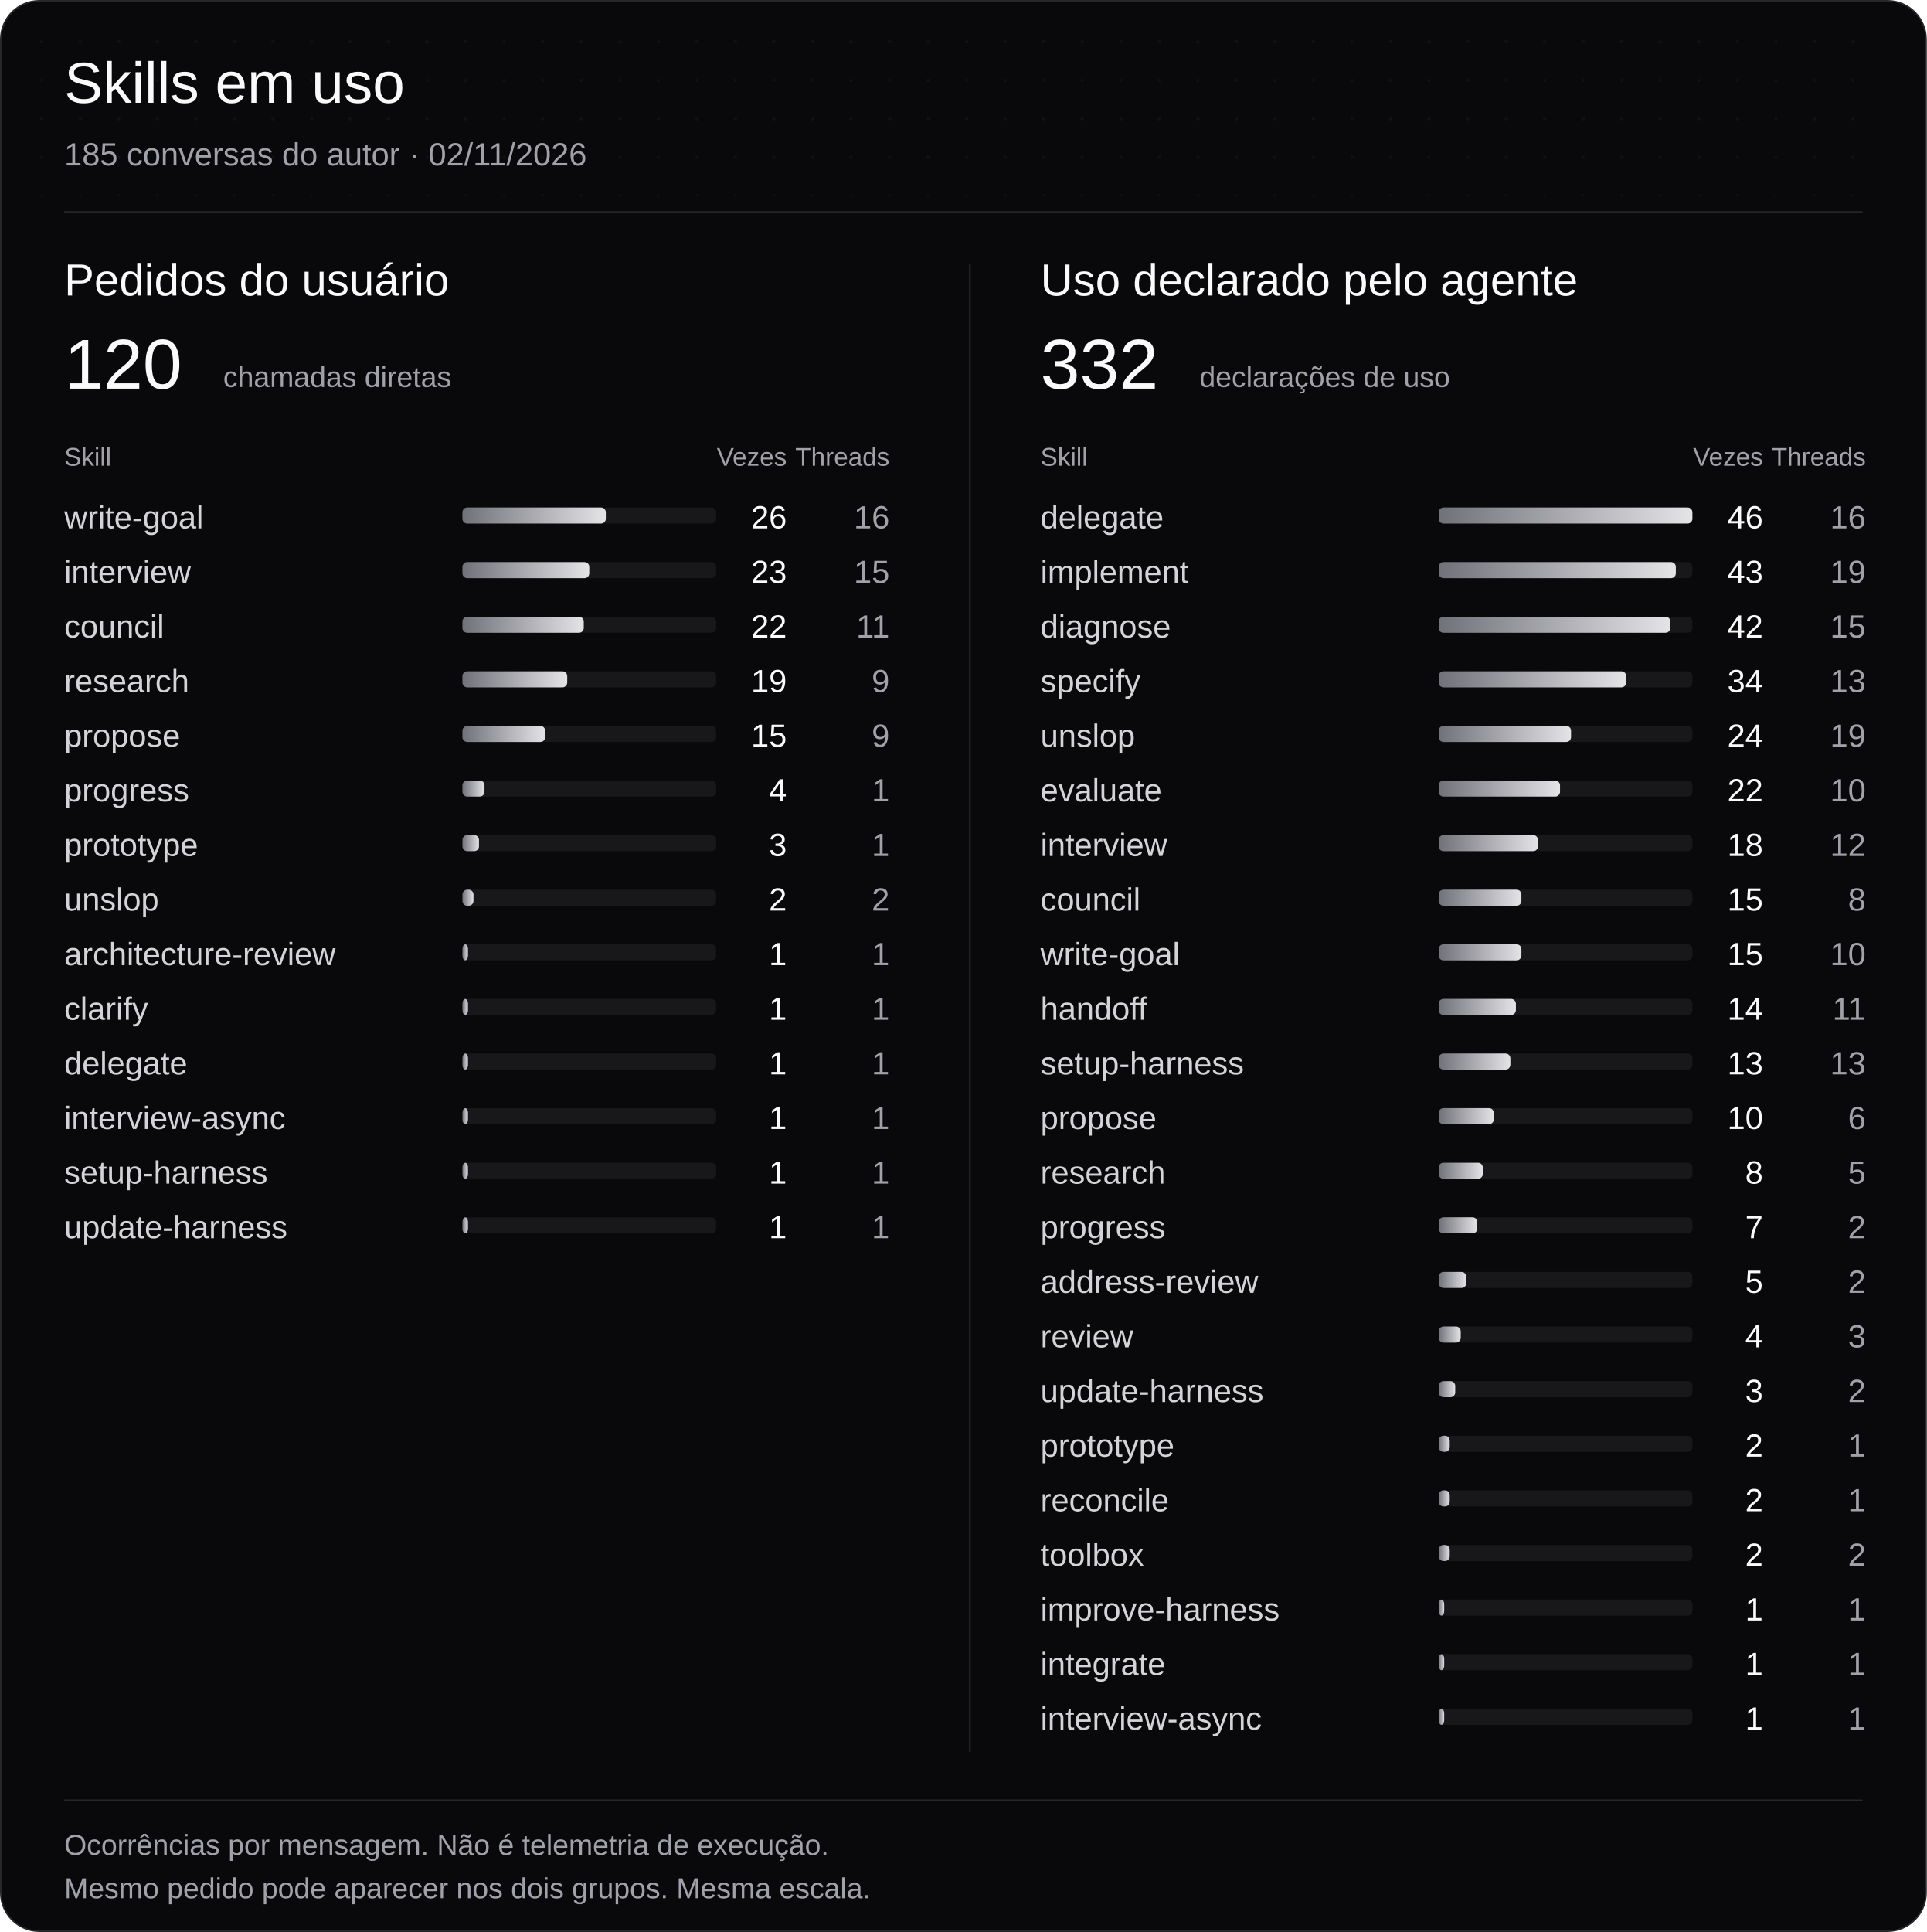
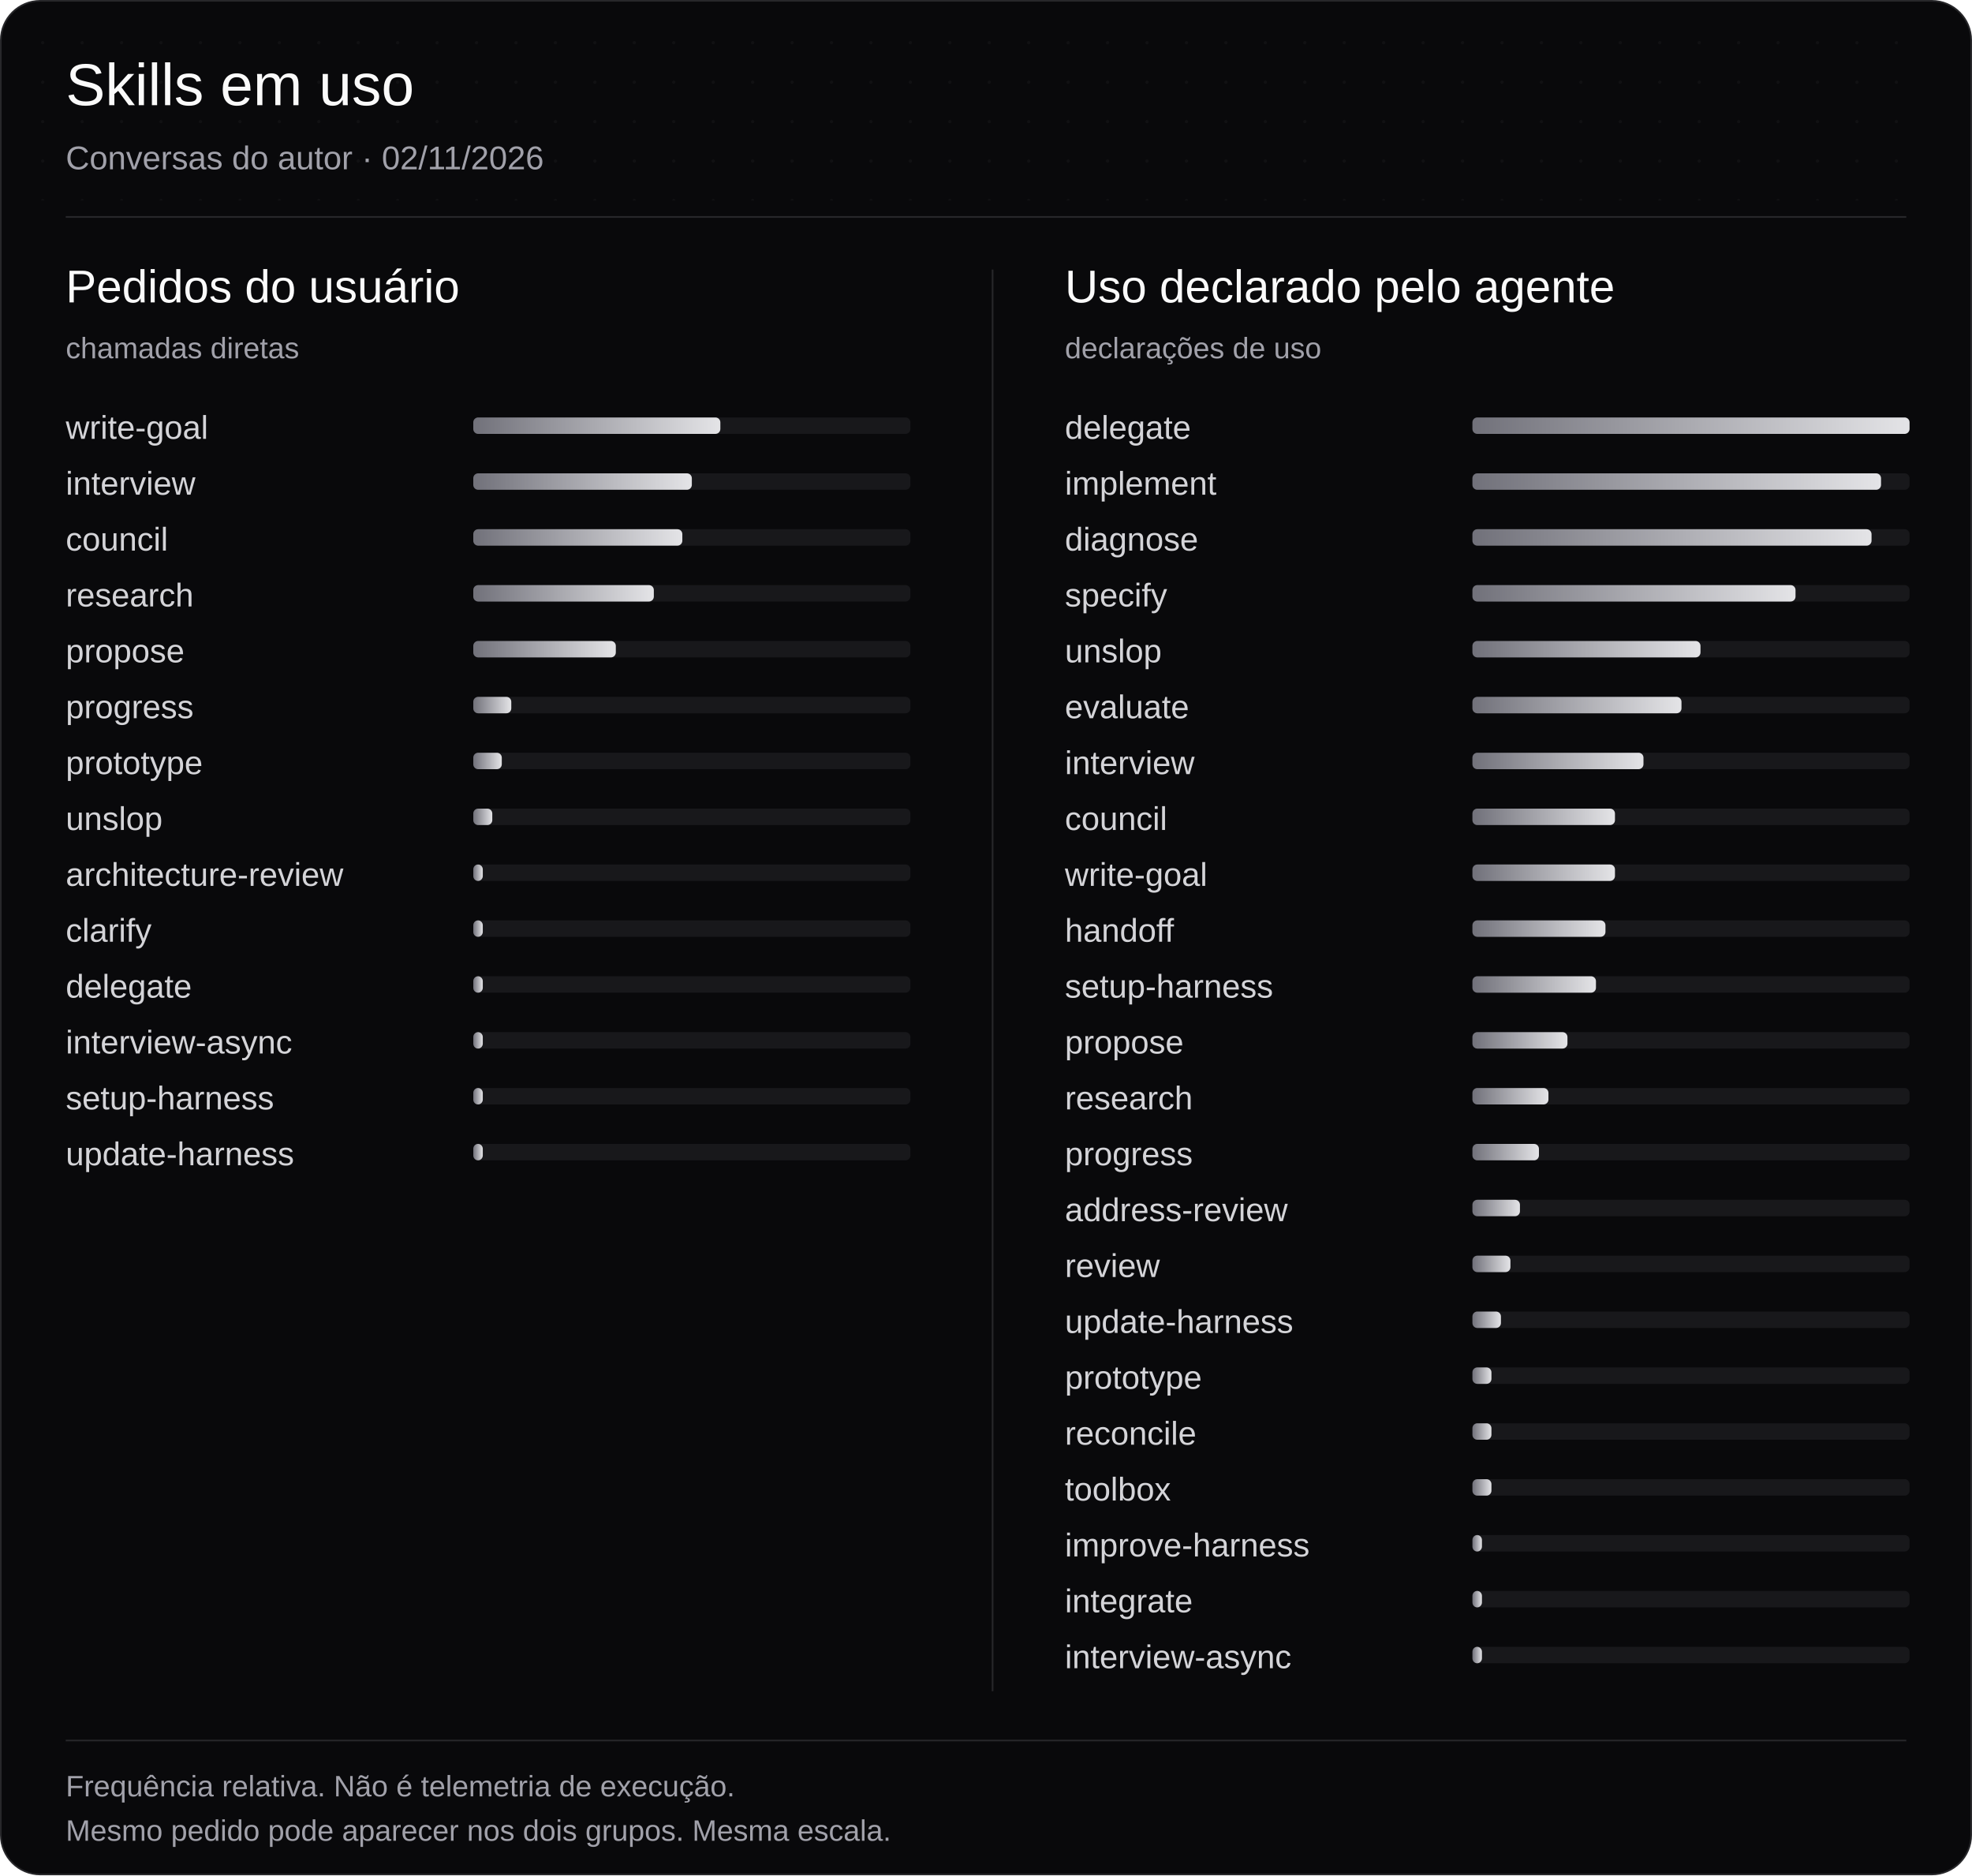
- <svg xmlns="http://www.w3.org/2000/svg" width="1200" height="1203" viewBox="0 0 1200 1203" role="img" aria-labelledby="title desc">
+ <svg xmlns="http://www.w3.org/2000/svg" width="1200" height="1141" viewBox="0 0 1200 1141" role="img" aria-labelledby="title desc">
  <defs>
    <linearGradient id="bar">
      <stop stop-color="#71717a" />
      <stop offset="1" stop-color="#e4e4e7" />
    </linearGradient>
    <pattern id="dots" width="24" height="24" patternUnits="userSpaceOnUse">
      <circle cx="2" cy="2" r="1" fill="#fafafa" fill-opacity="0.035" />
    </pattern>
  </defs>
  <style>text { font-family: ui-sans-serif, system-ui, -apple-system, "Segoe UI", Arial, sans-serif; font-variant-numeric: tabular-nums; }</style>
-   <rect x="0.5" y="0.5" width="1199" height="1202" rx="24" fill="#09090b" stroke="#27272a" />
+   <rect x="0.5" y="0.5" width="1199" height="1140" rx="24" fill="#09090b" stroke="#27272a" />
  <rect x="24" y="16" width="1152" height="106" fill="url(#dots)" />
  <text x="40" y="64" font-size="36" fill="#fafafa" text-anchor="start" font-weight="500">Skills em uso</text>
-   <text x="40" y="103" font-size="20" fill="#a1a1aa" text-anchor="start" font-weight="400">185 conversas do autor · 02/11/2026</text>
+   <text x="40" y="103" font-size="20" fill="#a1a1aa" text-anchor="start" font-weight="400">Conversas do autor · 02/11/2026</text>
  <path d="M40 132 H1160" stroke="#27272a" />
-   <path d="M604 164 V1091" stroke="#27272a" />
+   <path d="M604 164 V1029" stroke="#27272a" />
  <text x="40" y="184" font-size="28" fill="#fafafa" text-anchor="start" font-weight="500">Pedidos do usuário</text>
-   <text x="40" y="242" font-size="44" fill="#fafafa" text-anchor="start" font-weight="500">120</text>
-   <text x="139" y="241" font-size="18" fill="#a1a1aa" text-anchor="start" font-weight="400">chamadas diretas</text>
-   <text x="40" y="290" font-size="16" fill="#a1a1aa" text-anchor="start" font-weight="400">Skill</text>
-   <text x="490" y="290" font-size="16" fill="#a1a1aa" text-anchor="end" font-weight="400">Vezes</text>
-   <text x="554" y="290" font-size="16" fill="#a1a1aa" text-anchor="end" font-weight="400">Threads</text>
-   <text x="40" y="329" font-size="20" fill="#d4d4d8" text-anchor="start" font-weight="400">write-goal</text>
-   <rect x="288" y="316" width="158" height="10" rx="3" fill="#18181b" />
-   <rect x="288" y="316" width="89.304" height="10" rx="3" fill="url(#bar)" />
-   <text x="490" y="329" font-size="20" fill="#fafafa" text-anchor="end" font-weight="500">26</text>
-   <text x="554" y="329" font-size="20" fill="#a1a1aa" text-anchor="end" font-weight="400">16</text>
-   <text x="40" y="363" font-size="20" fill="#d4d4d8" text-anchor="start" font-weight="400">interview</text>
-   <rect x="288" y="350" width="158" height="10" rx="3" fill="#18181b" />
-   <rect x="288" y="350" width="79.000" height="10" rx="3" fill="url(#bar)" />
-   <text x="490" y="363" font-size="20" fill="#fafafa" text-anchor="end" font-weight="500">23</text>
-   <text x="554" y="363" font-size="20" fill="#a1a1aa" text-anchor="end" font-weight="400">15</text>
-   <text x="40" y="397" font-size="20" fill="#d4d4d8" text-anchor="start" font-weight="400">council</text>
-   <rect x="288" y="384" width="158" height="10" rx="3" fill="#18181b" />
-   <rect x="288" y="384" width="75.565" height="10" rx="3" fill="url(#bar)" />
-   <text x="490" y="397" font-size="20" fill="#fafafa" text-anchor="end" font-weight="500">22</text>
-   <text x="554" y="397" font-size="20" fill="#a1a1aa" text-anchor="end" font-weight="400">11</text>
-   <text x="40" y="431" font-size="20" fill="#d4d4d8" text-anchor="start" font-weight="400">research</text>
-   <rect x="288" y="418" width="158" height="10" rx="3" fill="#18181b" />
-   <rect x="288" y="418" width="65.261" height="10" rx="3" fill="url(#bar)" />
-   <text x="490" y="431" font-size="20" fill="#fafafa" text-anchor="end" font-weight="500">19</text>
-   <text x="554" y="431" font-size="20" fill="#a1a1aa" text-anchor="end" font-weight="400">9</text>
-   <text x="40" y="465" font-size="20" fill="#d4d4d8" text-anchor="start" font-weight="400">propose</text>
-   <rect x="288" y="452" width="158" height="10" rx="3" fill="#18181b" />
-   <rect x="288" y="452" width="51.522" height="10" rx="3" fill="url(#bar)" />
-   <text x="490" y="465" font-size="20" fill="#fafafa" text-anchor="end" font-weight="500">15</text>
-   <text x="554" y="465" font-size="20" fill="#a1a1aa" text-anchor="end" font-weight="400">9</text>
-   <text x="40" y="499" font-size="20" fill="#d4d4d8" text-anchor="start" font-weight="400">progress</text>
-   <rect x="288" y="486" width="158" height="10" rx="3" fill="#18181b" />
-   <rect x="288" y="486" width="13.739" height="10" rx="3" fill="url(#bar)" />
-   <text x="490" y="499" font-size="20" fill="#fafafa" text-anchor="end" font-weight="500">4</text>
-   <text x="554" y="499" font-size="20" fill="#a1a1aa" text-anchor="end" font-weight="400">1</text>
-   <text x="40" y="533" font-size="20" fill="#d4d4d8" text-anchor="start" font-weight="400">prototype</text>
-   <rect x="288" y="520" width="158" height="10" rx="3" fill="#18181b" />
-   <rect x="288" y="520" width="10.304" height="10" rx="3" fill="url(#bar)" />
-   <text x="490" y="533" font-size="20" fill="#fafafa" text-anchor="end" font-weight="500">3</text>
-   <text x="554" y="533" font-size="20" fill="#a1a1aa" text-anchor="end" font-weight="400">1</text>
-   <text x="40" y="567" font-size="20" fill="#d4d4d8" text-anchor="start" font-weight="400">unslop</text>
-   <rect x="288" y="554" width="158" height="10" rx="3" fill="#18181b" />
-   <rect x="288" y="554" width="6.870" height="10" rx="3" fill="url(#bar)" />
-   <text x="490" y="567" font-size="20" fill="#fafafa" text-anchor="end" font-weight="500">2</text>
-   <text x="554" y="567" font-size="20" fill="#a1a1aa" text-anchor="end" font-weight="400">2</text>
-   <text x="40" y="601" font-size="20" fill="#d4d4d8" text-anchor="start" font-weight="400">architecture-review</text>
-   <rect x="288" y="588" width="158" height="10" rx="3" fill="#18181b" />
-   <rect x="288" y="588" width="3.435" height="10" rx="3" fill="url(#bar)" />
-   <text x="490" y="601" font-size="20" fill="#fafafa" text-anchor="end" font-weight="500">1</text>
-   <text x="554" y="601" font-size="20" fill="#a1a1aa" text-anchor="end" font-weight="400">1</text>
-   <text x="40" y="635" font-size="20" fill="#d4d4d8" text-anchor="start" font-weight="400">clarify</text>
-   <rect x="288" y="622" width="158" height="10" rx="3" fill="#18181b" />
-   <rect x="288" y="622" width="3.435" height="10" rx="3" fill="url(#bar)" />
-   <text x="490" y="635" font-size="20" fill="#fafafa" text-anchor="end" font-weight="500">1</text>
-   <text x="554" y="635" font-size="20" fill="#a1a1aa" text-anchor="end" font-weight="400">1</text>
-   <text x="40" y="669" font-size="20" fill="#d4d4d8" text-anchor="start" font-weight="400">delegate</text>
-   <rect x="288" y="656" width="158" height="10" rx="3" fill="#18181b" />
-   <rect x="288" y="656" width="3.435" height="10" rx="3" fill="url(#bar)" />
-   <text x="490" y="669" font-size="20" fill="#fafafa" text-anchor="end" font-weight="500">1</text>
-   <text x="554" y="669" font-size="20" fill="#a1a1aa" text-anchor="end" font-weight="400">1</text>
-   <text x="40" y="703" font-size="20" fill="#d4d4d8" text-anchor="start" font-weight="400">interview-async</text>
-   <rect x="288" y="690" width="158" height="10" rx="3" fill="#18181b" />
-   <rect x="288" y="690" width="3.435" height="10" rx="3" fill="url(#bar)" />
-   <text x="490" y="703" font-size="20" fill="#fafafa" text-anchor="end" font-weight="500">1</text>
-   <text x="554" y="703" font-size="20" fill="#a1a1aa" text-anchor="end" font-weight="400">1</text>
-   <text x="40" y="737" font-size="20" fill="#d4d4d8" text-anchor="start" font-weight="400">setup-harness</text>
-   <rect x="288" y="724" width="158" height="10" rx="3" fill="#18181b" />
-   <rect x="288" y="724" width="3.435" height="10" rx="3" fill="url(#bar)" />
-   <text x="490" y="737" font-size="20" fill="#fafafa" text-anchor="end" font-weight="500">1</text>
-   <text x="554" y="737" font-size="20" fill="#a1a1aa" text-anchor="end" font-weight="400">1</text>
-   <text x="40" y="771" font-size="20" fill="#d4d4d8" text-anchor="start" font-weight="400">update-harness</text>
-   <rect x="288" y="758" width="158" height="10" rx="3" fill="#18181b" />
-   <rect x="288" y="758" width="3.435" height="10" rx="3" fill="url(#bar)" />
-   <text x="490" y="771" font-size="20" fill="#fafafa" text-anchor="end" font-weight="500">1</text>
-   <text x="554" y="771" font-size="20" fill="#a1a1aa" text-anchor="end" font-weight="400">1</text>
+   <text x="40" y="218" font-size="18" fill="#a1a1aa" text-anchor="start" font-weight="400">chamadas diretas</text>
+   <text x="40" y="267" font-size="20" fill="#d4d4d8" text-anchor="start" font-weight="400">write-goal</text>
+   <rect x="288" y="254" width="266" height="10" rx="3" fill="#18181b" />
+   <rect x="288" y="254" width="150.348" height="10" rx="3" fill="url(#bar)" />
+   <text x="40" y="301" font-size="20" fill="#d4d4d8" text-anchor="start" font-weight="400">interview</text>
+   <rect x="288" y="288" width="266" height="10" rx="3" fill="#18181b" />
+   <rect x="288" y="288" width="133.000" height="10" rx="3" fill="url(#bar)" />
+   <text x="40" y="335" font-size="20" fill="#d4d4d8" text-anchor="start" font-weight="400">council</text>
+   <rect x="288" y="322" width="266" height="10" rx="3" fill="#18181b" />
+   <rect x="288" y="322" width="127.217" height="10" rx="3" fill="url(#bar)" />
+   <text x="40" y="369" font-size="20" fill="#d4d4d8" text-anchor="start" font-weight="400">research</text>
+   <rect x="288" y="356" width="266" height="10" rx="3" fill="#18181b" />
+   <rect x="288" y="356" width="109.870" height="10" rx="3" fill="url(#bar)" />
+   <text x="40" y="403" font-size="20" fill="#d4d4d8" text-anchor="start" font-weight="400">propose</text>
+   <rect x="288" y="390" width="266" height="10" rx="3" fill="#18181b" />
+   <rect x="288" y="390" width="86.739" height="10" rx="3" fill="url(#bar)" />
+   <text x="40" y="437" font-size="20" fill="#d4d4d8" text-anchor="start" font-weight="400">progress</text>
+   <rect x="288" y="424" width="266" height="10" rx="3" fill="#18181b" />
+   <rect x="288" y="424" width="23.130" height="10" rx="3" fill="url(#bar)" />
+   <text x="40" y="471" font-size="20" fill="#d4d4d8" text-anchor="start" font-weight="400">prototype</text>
+   <rect x="288" y="458" width="266" height="10" rx="3" fill="#18181b" />
+   <rect x="288" y="458" width="17.348" height="10" rx="3" fill="url(#bar)" />
+   <text x="40" y="505" font-size="20" fill="#d4d4d8" text-anchor="start" font-weight="400">unslop</text>
+   <rect x="288" y="492" width="266" height="10" rx="3" fill="#18181b" />
+   <rect x="288" y="492" width="11.565" height="10" rx="3" fill="url(#bar)" />
+   <text x="40" y="539" font-size="20" fill="#d4d4d8" text-anchor="start" font-weight="400">architecture-review</text>
+   <rect x="288" y="526" width="266" height="10" rx="3" fill="#18181b" />
+   <rect x="288" y="526" width="5.783" height="10" rx="3" fill="url(#bar)" />
+   <text x="40" y="573" font-size="20" fill="#d4d4d8" text-anchor="start" font-weight="400">clarify</text>
+   <rect x="288" y="560" width="266" height="10" rx="3" fill="#18181b" />
+   <rect x="288" y="560" width="5.783" height="10" rx="3" fill="url(#bar)" />
+   <text x="40" y="607" font-size="20" fill="#d4d4d8" text-anchor="start" font-weight="400">delegate</text>
+   <rect x="288" y="594" width="266" height="10" rx="3" fill="#18181b" />
+   <rect x="288" y="594" width="5.783" height="10" rx="3" fill="url(#bar)" />
+   <text x="40" y="641" font-size="20" fill="#d4d4d8" text-anchor="start" font-weight="400">interview-async</text>
+   <rect x="288" y="628" width="266" height="10" rx="3" fill="#18181b" />
+   <rect x="288" y="628" width="5.783" height="10" rx="3" fill="url(#bar)" />
+   <text x="40" y="675" font-size="20" fill="#d4d4d8" text-anchor="start" font-weight="400">setup-harness</text>
+   <rect x="288" y="662" width="266" height="10" rx="3" fill="#18181b" />
+   <rect x="288" y="662" width="5.783" height="10" rx="3" fill="url(#bar)" />
+   <text x="40" y="709" font-size="20" fill="#d4d4d8" text-anchor="start" font-weight="400">update-harness</text>
+   <rect x="288" y="696" width="266" height="10" rx="3" fill="#18181b" />
+   <rect x="288" y="696" width="5.783" height="10" rx="3" fill="url(#bar)" />
  <text x="648" y="184" font-size="28" fill="#fafafa" text-anchor="start" font-weight="500">Uso declarado pelo agente</text>
-   <text x="648" y="242" font-size="44" fill="#fafafa" text-anchor="start" font-weight="500">332</text>
-   <text x="747" y="241" font-size="18" fill="#a1a1aa" text-anchor="start" font-weight="400">declarações de uso</text>
-   <text x="648" y="290" font-size="16" fill="#a1a1aa" text-anchor="start" font-weight="400">Skill</text>
-   <text x="1098" y="290" font-size="16" fill="#a1a1aa" text-anchor="end" font-weight="400">Vezes</text>
-   <text x="1162" y="290" font-size="16" fill="#a1a1aa" text-anchor="end" font-weight="400">Threads</text>
-   <text x="648" y="329" font-size="20" fill="#d4d4d8" text-anchor="start" font-weight="400">delegate</text>
-   <rect x="896" y="316" width="158" height="10" rx="3" fill="#18181b" />
-   <rect x="896" y="316" width="158.000" height="10" rx="3" fill="url(#bar)" />
-   <text x="1098" y="329" font-size="20" fill="#fafafa" text-anchor="end" font-weight="500">46</text>
-   <text x="1162" y="329" font-size="20" fill="#a1a1aa" text-anchor="end" font-weight="400">16</text>
-   <text x="648" y="363" font-size="20" fill="#d4d4d8" text-anchor="start" font-weight="400">implement</text>
-   <rect x="896" y="350" width="158" height="10" rx="3" fill="#18181b" />
-   <rect x="896" y="350" width="147.696" height="10" rx="3" fill="url(#bar)" />
-   <text x="1098" y="363" font-size="20" fill="#fafafa" text-anchor="end" font-weight="500">43</text>
-   <text x="1162" y="363" font-size="20" fill="#a1a1aa" text-anchor="end" font-weight="400">19</text>
-   <text x="648" y="397" font-size="20" fill="#d4d4d8" text-anchor="start" font-weight="400">diagnose</text>
-   <rect x="896" y="384" width="158" height="10" rx="3" fill="#18181b" />
-   <rect x="896" y="384" width="144.261" height="10" rx="3" fill="url(#bar)" />
-   <text x="1098" y="397" font-size="20" fill="#fafafa" text-anchor="end" font-weight="500">42</text>
-   <text x="1162" y="397" font-size="20" fill="#a1a1aa" text-anchor="end" font-weight="400">15</text>
-   <text x="648" y="431" font-size="20" fill="#d4d4d8" text-anchor="start" font-weight="400">specify</text>
-   <rect x="896" y="418" width="158" height="10" rx="3" fill="#18181b" />
-   <rect x="896" y="418" width="116.783" height="10" rx="3" fill="url(#bar)" />
-   <text x="1098" y="431" font-size="20" fill="#fafafa" text-anchor="end" font-weight="500">34</text>
-   <text x="1162" y="431" font-size="20" fill="#a1a1aa" text-anchor="end" font-weight="400">13</text>
-   <text x="648" y="465" font-size="20" fill="#d4d4d8" text-anchor="start" font-weight="400">unslop</text>
-   <rect x="896" y="452" width="158" height="10" rx="3" fill="#18181b" />
-   <rect x="896" y="452" width="82.435" height="10" rx="3" fill="url(#bar)" />
-   <text x="1098" y="465" font-size="20" fill="#fafafa" text-anchor="end" font-weight="500">24</text>
-   <text x="1162" y="465" font-size="20" fill="#a1a1aa" text-anchor="end" font-weight="400">19</text>
-   <text x="648" y="499" font-size="20" fill="#d4d4d8" text-anchor="start" font-weight="400">evaluate</text>
-   <rect x="896" y="486" width="158" height="10" rx="3" fill="#18181b" />
-   <rect x="896" y="486" width="75.565" height="10" rx="3" fill="url(#bar)" />
-   <text x="1098" y="499" font-size="20" fill="#fafafa" text-anchor="end" font-weight="500">22</text>
-   <text x="1162" y="499" font-size="20" fill="#a1a1aa" text-anchor="end" font-weight="400">10</text>
-   <text x="648" y="533" font-size="20" fill="#d4d4d8" text-anchor="start" font-weight="400">interview</text>
-   <rect x="896" y="520" width="158" height="10" rx="3" fill="#18181b" />
-   <rect x="896" y="520" width="61.826" height="10" rx="3" fill="url(#bar)" />
-   <text x="1098" y="533" font-size="20" fill="#fafafa" text-anchor="end" font-weight="500">18</text>
-   <text x="1162" y="533" font-size="20" fill="#a1a1aa" text-anchor="end" font-weight="400">12</text>
-   <text x="648" y="567" font-size="20" fill="#d4d4d8" text-anchor="start" font-weight="400">council</text>
-   <rect x="896" y="554" width="158" height="10" rx="3" fill="#18181b" />
-   <rect x="896" y="554" width="51.522" height="10" rx="3" fill="url(#bar)" />
-   <text x="1098" y="567" font-size="20" fill="#fafafa" text-anchor="end" font-weight="500">15</text>
-   <text x="1162" y="567" font-size="20" fill="#a1a1aa" text-anchor="end" font-weight="400">8</text>
-   <text x="648" y="601" font-size="20" fill="#d4d4d8" text-anchor="start" font-weight="400">write-goal</text>
-   <rect x="896" y="588" width="158" height="10" rx="3" fill="#18181b" />
-   <rect x="896" y="588" width="51.522" height="10" rx="3" fill="url(#bar)" />
-   <text x="1098" y="601" font-size="20" fill="#fafafa" text-anchor="end" font-weight="500">15</text>
-   <text x="1162" y="601" font-size="20" fill="#a1a1aa" text-anchor="end" font-weight="400">10</text>
-   <text x="648" y="635" font-size="20" fill="#d4d4d8" text-anchor="start" font-weight="400">handoff</text>
-   <rect x="896" y="622" width="158" height="10" rx="3" fill="#18181b" />
-   <rect x="896" y="622" width="48.087" height="10" rx="3" fill="url(#bar)" />
-   <text x="1098" y="635" font-size="20" fill="#fafafa" text-anchor="end" font-weight="500">14</text>
-   <text x="1162" y="635" font-size="20" fill="#a1a1aa" text-anchor="end" font-weight="400">11</text>
-   <text x="648" y="669" font-size="20" fill="#d4d4d8" text-anchor="start" font-weight="400">setup-harness</text>
-   <rect x="896" y="656" width="158" height="10" rx="3" fill="#18181b" />
-   <rect x="896" y="656" width="44.652" height="10" rx="3" fill="url(#bar)" />
-   <text x="1098" y="669" font-size="20" fill="#fafafa" text-anchor="end" font-weight="500">13</text>
-   <text x="1162" y="669" font-size="20" fill="#a1a1aa" text-anchor="end" font-weight="400">13</text>
-   <text x="648" y="703" font-size="20" fill="#d4d4d8" text-anchor="start" font-weight="400">propose</text>
-   <rect x="896" y="690" width="158" height="10" rx="3" fill="#18181b" />
-   <rect x="896" y="690" width="34.348" height="10" rx="3" fill="url(#bar)" />
-   <text x="1098" y="703" font-size="20" fill="#fafafa" text-anchor="end" font-weight="500">10</text>
-   <text x="1162" y="703" font-size="20" fill="#a1a1aa" text-anchor="end" font-weight="400">6</text>
-   <text x="648" y="737" font-size="20" fill="#d4d4d8" text-anchor="start" font-weight="400">research</text>
-   <rect x="896" y="724" width="158" height="10" rx="3" fill="#18181b" />
-   <rect x="896" y="724" width="27.478" height="10" rx="3" fill="url(#bar)" />
-   <text x="1098" y="737" font-size="20" fill="#fafafa" text-anchor="end" font-weight="500">8</text>
-   <text x="1162" y="737" font-size="20" fill="#a1a1aa" text-anchor="end" font-weight="400">5</text>
-   <text x="648" y="771" font-size="20" fill="#d4d4d8" text-anchor="start" font-weight="400">progress</text>
-   <rect x="896" y="758" width="158" height="10" rx="3" fill="#18181b" />
-   <rect x="896" y="758" width="24.043" height="10" rx="3" fill="url(#bar)" />
-   <text x="1098" y="771" font-size="20" fill="#fafafa" text-anchor="end" font-weight="500">7</text>
-   <text x="1162" y="771" font-size="20" fill="#a1a1aa" text-anchor="end" font-weight="400">2</text>
-   <text x="648" y="805" font-size="20" fill="#d4d4d8" text-anchor="start" font-weight="400">address-review</text>
-   <rect x="896" y="792" width="158" height="10" rx="3" fill="#18181b" />
-   <rect x="896" y="792" width="17.174" height="10" rx="3" fill="url(#bar)" />
-   <text x="1098" y="805" font-size="20" fill="#fafafa" text-anchor="end" font-weight="500">5</text>
-   <text x="1162" y="805" font-size="20" fill="#a1a1aa" text-anchor="end" font-weight="400">2</text>
-   <text x="648" y="839" font-size="20" fill="#d4d4d8" text-anchor="start" font-weight="400">review</text>
-   <rect x="896" y="826" width="158" height="10" rx="3" fill="#18181b" />
-   <rect x="896" y="826" width="13.739" height="10" rx="3" fill="url(#bar)" />
-   <text x="1098" y="839" font-size="20" fill="#fafafa" text-anchor="end" font-weight="500">4</text>
-   <text x="1162" y="839" font-size="20" fill="#a1a1aa" text-anchor="end" font-weight="400">3</text>
-   <text x="648" y="873" font-size="20" fill="#d4d4d8" text-anchor="start" font-weight="400">update-harness</text>
-   <rect x="896" y="860" width="158" height="10" rx="3" fill="#18181b" />
-   <rect x="896" y="860" width="10.304" height="10" rx="3" fill="url(#bar)" />
-   <text x="1098" y="873" font-size="20" fill="#fafafa" text-anchor="end" font-weight="500">3</text>
-   <text x="1162" y="873" font-size="20" fill="#a1a1aa" text-anchor="end" font-weight="400">2</text>
-   <text x="648" y="907" font-size="20" fill="#d4d4d8" text-anchor="start" font-weight="400">prototype</text>
-   <rect x="896" y="894" width="158" height="10" rx="3" fill="#18181b" />
-   <rect x="896" y="894" width="6.870" height="10" rx="3" fill="url(#bar)" />
-   <text x="1098" y="907" font-size="20" fill="#fafafa" text-anchor="end" font-weight="500">2</text>
-   <text x="1162" y="907" font-size="20" fill="#a1a1aa" text-anchor="end" font-weight="400">1</text>
-   <text x="648" y="941" font-size="20" fill="#d4d4d8" text-anchor="start" font-weight="400">reconcile</text>
-   <rect x="896" y="928" width="158" height="10" rx="3" fill="#18181b" />
-   <rect x="896" y="928" width="6.870" height="10" rx="3" fill="url(#bar)" />
-   <text x="1098" y="941" font-size="20" fill="#fafafa" text-anchor="end" font-weight="500">2</text>
-   <text x="1162" y="941" font-size="20" fill="#a1a1aa" text-anchor="end" font-weight="400">1</text>
-   <text x="648" y="975" font-size="20" fill="#d4d4d8" text-anchor="start" font-weight="400">toolbox</text>
-   <rect x="896" y="962" width="158" height="10" rx="3" fill="#18181b" />
-   <rect x="896" y="962" width="6.870" height="10" rx="3" fill="url(#bar)" />
-   <text x="1098" y="975" font-size="20" fill="#fafafa" text-anchor="end" font-weight="500">2</text>
-   <text x="1162" y="975" font-size="20" fill="#a1a1aa" text-anchor="end" font-weight="400">2</text>
-   <text x="648" y="1009" font-size="20" fill="#d4d4d8" text-anchor="start" font-weight="400">improve-harness</text>
-   <rect x="896" y="996" width="158" height="10" rx="3" fill="#18181b" />
-   <rect x="896" y="996" width="3.435" height="10" rx="3" fill="url(#bar)" />
-   <text x="1098" y="1009" font-size="20" fill="#fafafa" text-anchor="end" font-weight="500">1</text>
-   <text x="1162" y="1009" font-size="20" fill="#a1a1aa" text-anchor="end" font-weight="400">1</text>
-   <text x="648" y="1043" font-size="20" fill="#d4d4d8" text-anchor="start" font-weight="400">integrate</text>
-   <rect x="896" y="1030" width="158" height="10" rx="3" fill="#18181b" />
-   <rect x="896" y="1030" width="3.435" height="10" rx="3" fill="url(#bar)" />
-   <text x="1098" y="1043" font-size="20" fill="#fafafa" text-anchor="end" font-weight="500">1</text>
-   <text x="1162" y="1043" font-size="20" fill="#a1a1aa" text-anchor="end" font-weight="400">1</text>
-   <text x="648" y="1077" font-size="20" fill="#d4d4d8" text-anchor="start" font-weight="400">interview-async</text>
-   <rect x="896" y="1064" width="158" height="10" rx="3" fill="#18181b" />
-   <rect x="896" y="1064" width="3.435" height="10" rx="3" fill="url(#bar)" />
-   <text x="1098" y="1077" font-size="20" fill="#fafafa" text-anchor="end" font-weight="500">1</text>
-   <text x="1162" y="1077" font-size="20" fill="#a1a1aa" text-anchor="end" font-weight="400">1</text>
-   <path d="M40 1121 H1160" stroke="#27272a" />
-   <text x="40" y="1155" font-size="18" fill="#a1a1aa" text-anchor="start" font-weight="400">Ocorrências por mensagem. Não é telemetria de execução.</text>
-   <text x="40" y="1182" font-size="18" fill="#a1a1aa" text-anchor="start" font-weight="400">Mesmo pedido pode aparecer nos dois grupos. Mesma escala.</text>
+   <text x="648" y="218" font-size="18" fill="#a1a1aa" text-anchor="start" font-weight="400">declarações de uso</text>
+   <text x="648" y="267" font-size="20" fill="#d4d4d8" text-anchor="start" font-weight="400">delegate</text>
+   <rect x="896" y="254" width="266" height="10" rx="3" fill="#18181b" />
+   <rect x="896" y="254" width="266.000" height="10" rx="3" fill="url(#bar)" />
+   <text x="648" y="301" font-size="20" fill="#d4d4d8" text-anchor="start" font-weight="400">implement</text>
+   <rect x="896" y="288" width="266" height="10" rx="3" fill="#18181b" />
+   <rect x="896" y="288" width="248.652" height="10" rx="3" fill="url(#bar)" />
+   <text x="648" y="335" font-size="20" fill="#d4d4d8" text-anchor="start" font-weight="400">diagnose</text>
+   <rect x="896" y="322" width="266" height="10" rx="3" fill="#18181b" />
+   <rect x="896" y="322" width="242.870" height="10" rx="3" fill="url(#bar)" />
+   <text x="648" y="369" font-size="20" fill="#d4d4d8" text-anchor="start" font-weight="400">specify</text>
+   <rect x="896" y="356" width="266" height="10" rx="3" fill="#18181b" />
+   <rect x="896" y="356" width="196.609" height="10" rx="3" fill="url(#bar)" />
+   <text x="648" y="403" font-size="20" fill="#d4d4d8" text-anchor="start" font-weight="400">unslop</text>
+   <rect x="896" y="390" width="266" height="10" rx="3" fill="#18181b" />
+   <rect x="896" y="390" width="138.783" height="10" rx="3" fill="url(#bar)" />
+   <text x="648" y="437" font-size="20" fill="#d4d4d8" text-anchor="start" font-weight="400">evaluate</text>
+   <rect x="896" y="424" width="266" height="10" rx="3" fill="#18181b" />
+   <rect x="896" y="424" width="127.217" height="10" rx="3" fill="url(#bar)" />
+   <text x="648" y="471" font-size="20" fill="#d4d4d8" text-anchor="start" font-weight="400">interview</text>
+   <rect x="896" y="458" width="266" height="10" rx="3" fill="#18181b" />
+   <rect x="896" y="458" width="104.087" height="10" rx="3" fill="url(#bar)" />
+   <text x="648" y="505" font-size="20" fill="#d4d4d8" text-anchor="start" font-weight="400">council</text>
+   <rect x="896" y="492" width="266" height="10" rx="3" fill="#18181b" />
+   <rect x="896" y="492" width="86.739" height="10" rx="3" fill="url(#bar)" />
+   <text x="648" y="539" font-size="20" fill="#d4d4d8" text-anchor="start" font-weight="400">write-goal</text>
+   <rect x="896" y="526" width="266" height="10" rx="3" fill="#18181b" />
+   <rect x="896" y="526" width="86.739" height="10" rx="3" fill="url(#bar)" />
+   <text x="648" y="573" font-size="20" fill="#d4d4d8" text-anchor="start" font-weight="400">handoff</text>
+   <rect x="896" y="560" width="266" height="10" rx="3" fill="#18181b" />
+   <rect x="896" y="560" width="80.957" height="10" rx="3" fill="url(#bar)" />
+   <text x="648" y="607" font-size="20" fill="#d4d4d8" text-anchor="start" font-weight="400">setup-harness</text>
+   <rect x="896" y="594" width="266" height="10" rx="3" fill="#18181b" />
+   <rect x="896" y="594" width="75.174" height="10" rx="3" fill="url(#bar)" />
+   <text x="648" y="641" font-size="20" fill="#d4d4d8" text-anchor="start" font-weight="400">propose</text>
+   <rect x="896" y="628" width="266" height="10" rx="3" fill="#18181b" />
+   <rect x="896" y="628" width="57.826" height="10" rx="3" fill="url(#bar)" />
+   <text x="648" y="675" font-size="20" fill="#d4d4d8" text-anchor="start" font-weight="400">research</text>
+   <rect x="896" y="662" width="266" height="10" rx="3" fill="#18181b" />
+   <rect x="896" y="662" width="46.261" height="10" rx="3" fill="url(#bar)" />
+   <text x="648" y="709" font-size="20" fill="#d4d4d8" text-anchor="start" font-weight="400">progress</text>
+   <rect x="896" y="696" width="266" height="10" rx="3" fill="#18181b" />
+   <rect x="896" y="696" width="40.478" height="10" rx="3" fill="url(#bar)" />
+   <text x="648" y="743" font-size="20" fill="#d4d4d8" text-anchor="start" font-weight="400">address-review</text>
+   <rect x="896" y="730" width="266" height="10" rx="3" fill="#18181b" />
+   <rect x="896" y="730" width="28.913" height="10" rx="3" fill="url(#bar)" />
+   <text x="648" y="777" font-size="20" fill="#d4d4d8" text-anchor="start" font-weight="400">review</text>
+   <rect x="896" y="764" width="266" height="10" rx="3" fill="#18181b" />
+   <rect x="896" y="764" width="23.130" height="10" rx="3" fill="url(#bar)" />
+   <text x="648" y="811" font-size="20" fill="#d4d4d8" text-anchor="start" font-weight="400">update-harness</text>
+   <rect x="896" y="798" width="266" height="10" rx="3" fill="#18181b" />
+   <rect x="896" y="798" width="17.348" height="10" rx="3" fill="url(#bar)" />
+   <text x="648" y="845" font-size="20" fill="#d4d4d8" text-anchor="start" font-weight="400">prototype</text>
+   <rect x="896" y="832" width="266" height="10" rx="3" fill="#18181b" />
+   <rect x="896" y="832" width="11.565" height="10" rx="3" fill="url(#bar)" />
+   <text x="648" y="879" font-size="20" fill="#d4d4d8" text-anchor="start" font-weight="400">reconcile</text>
+   <rect x="896" y="866" width="266" height="10" rx="3" fill="#18181b" />
+   <rect x="896" y="866" width="11.565" height="10" rx="3" fill="url(#bar)" />
+   <text x="648" y="913" font-size="20" fill="#d4d4d8" text-anchor="start" font-weight="400">toolbox</text>
+   <rect x="896" y="900" width="266" height="10" rx="3" fill="#18181b" />
+   <rect x="896" y="900" width="11.565" height="10" rx="3" fill="url(#bar)" />
+   <text x="648" y="947" font-size="20" fill="#d4d4d8" text-anchor="start" font-weight="400">improve-harness</text>
+   <rect x="896" y="934" width="266" height="10" rx="3" fill="#18181b" />
+   <rect x="896" y="934" width="5.783" height="10" rx="3" fill="url(#bar)" />
+   <text x="648" y="981" font-size="20" fill="#d4d4d8" text-anchor="start" font-weight="400">integrate</text>
+   <rect x="896" y="968" width="266" height="10" rx="3" fill="#18181b" />
+   <rect x="896" y="968" width="5.783" height="10" rx="3" fill="url(#bar)" />
+   <text x="648" y="1015" font-size="20" fill="#d4d4d8" text-anchor="start" font-weight="400">interview-async</text>
+   <rect x="896" y="1002" width="266" height="10" rx="3" fill="#18181b" />
+   <rect x="896" y="1002" width="5.783" height="10" rx="3" fill="url(#bar)" />
+   <path d="M40 1059 H1160" stroke="#27272a" />
+   <text x="40" y="1093" font-size="18" fill="#a1a1aa" text-anchor="start" font-weight="400">Frequência relativa. Não é telemetria de execução.</text>
+   <text x="40" y="1120" font-size="18" fill="#a1a1aa" text-anchor="start" font-weight="400">Mesmo pedido pode aparecer nos dois grupos. Mesma escala.</text>
</svg>
